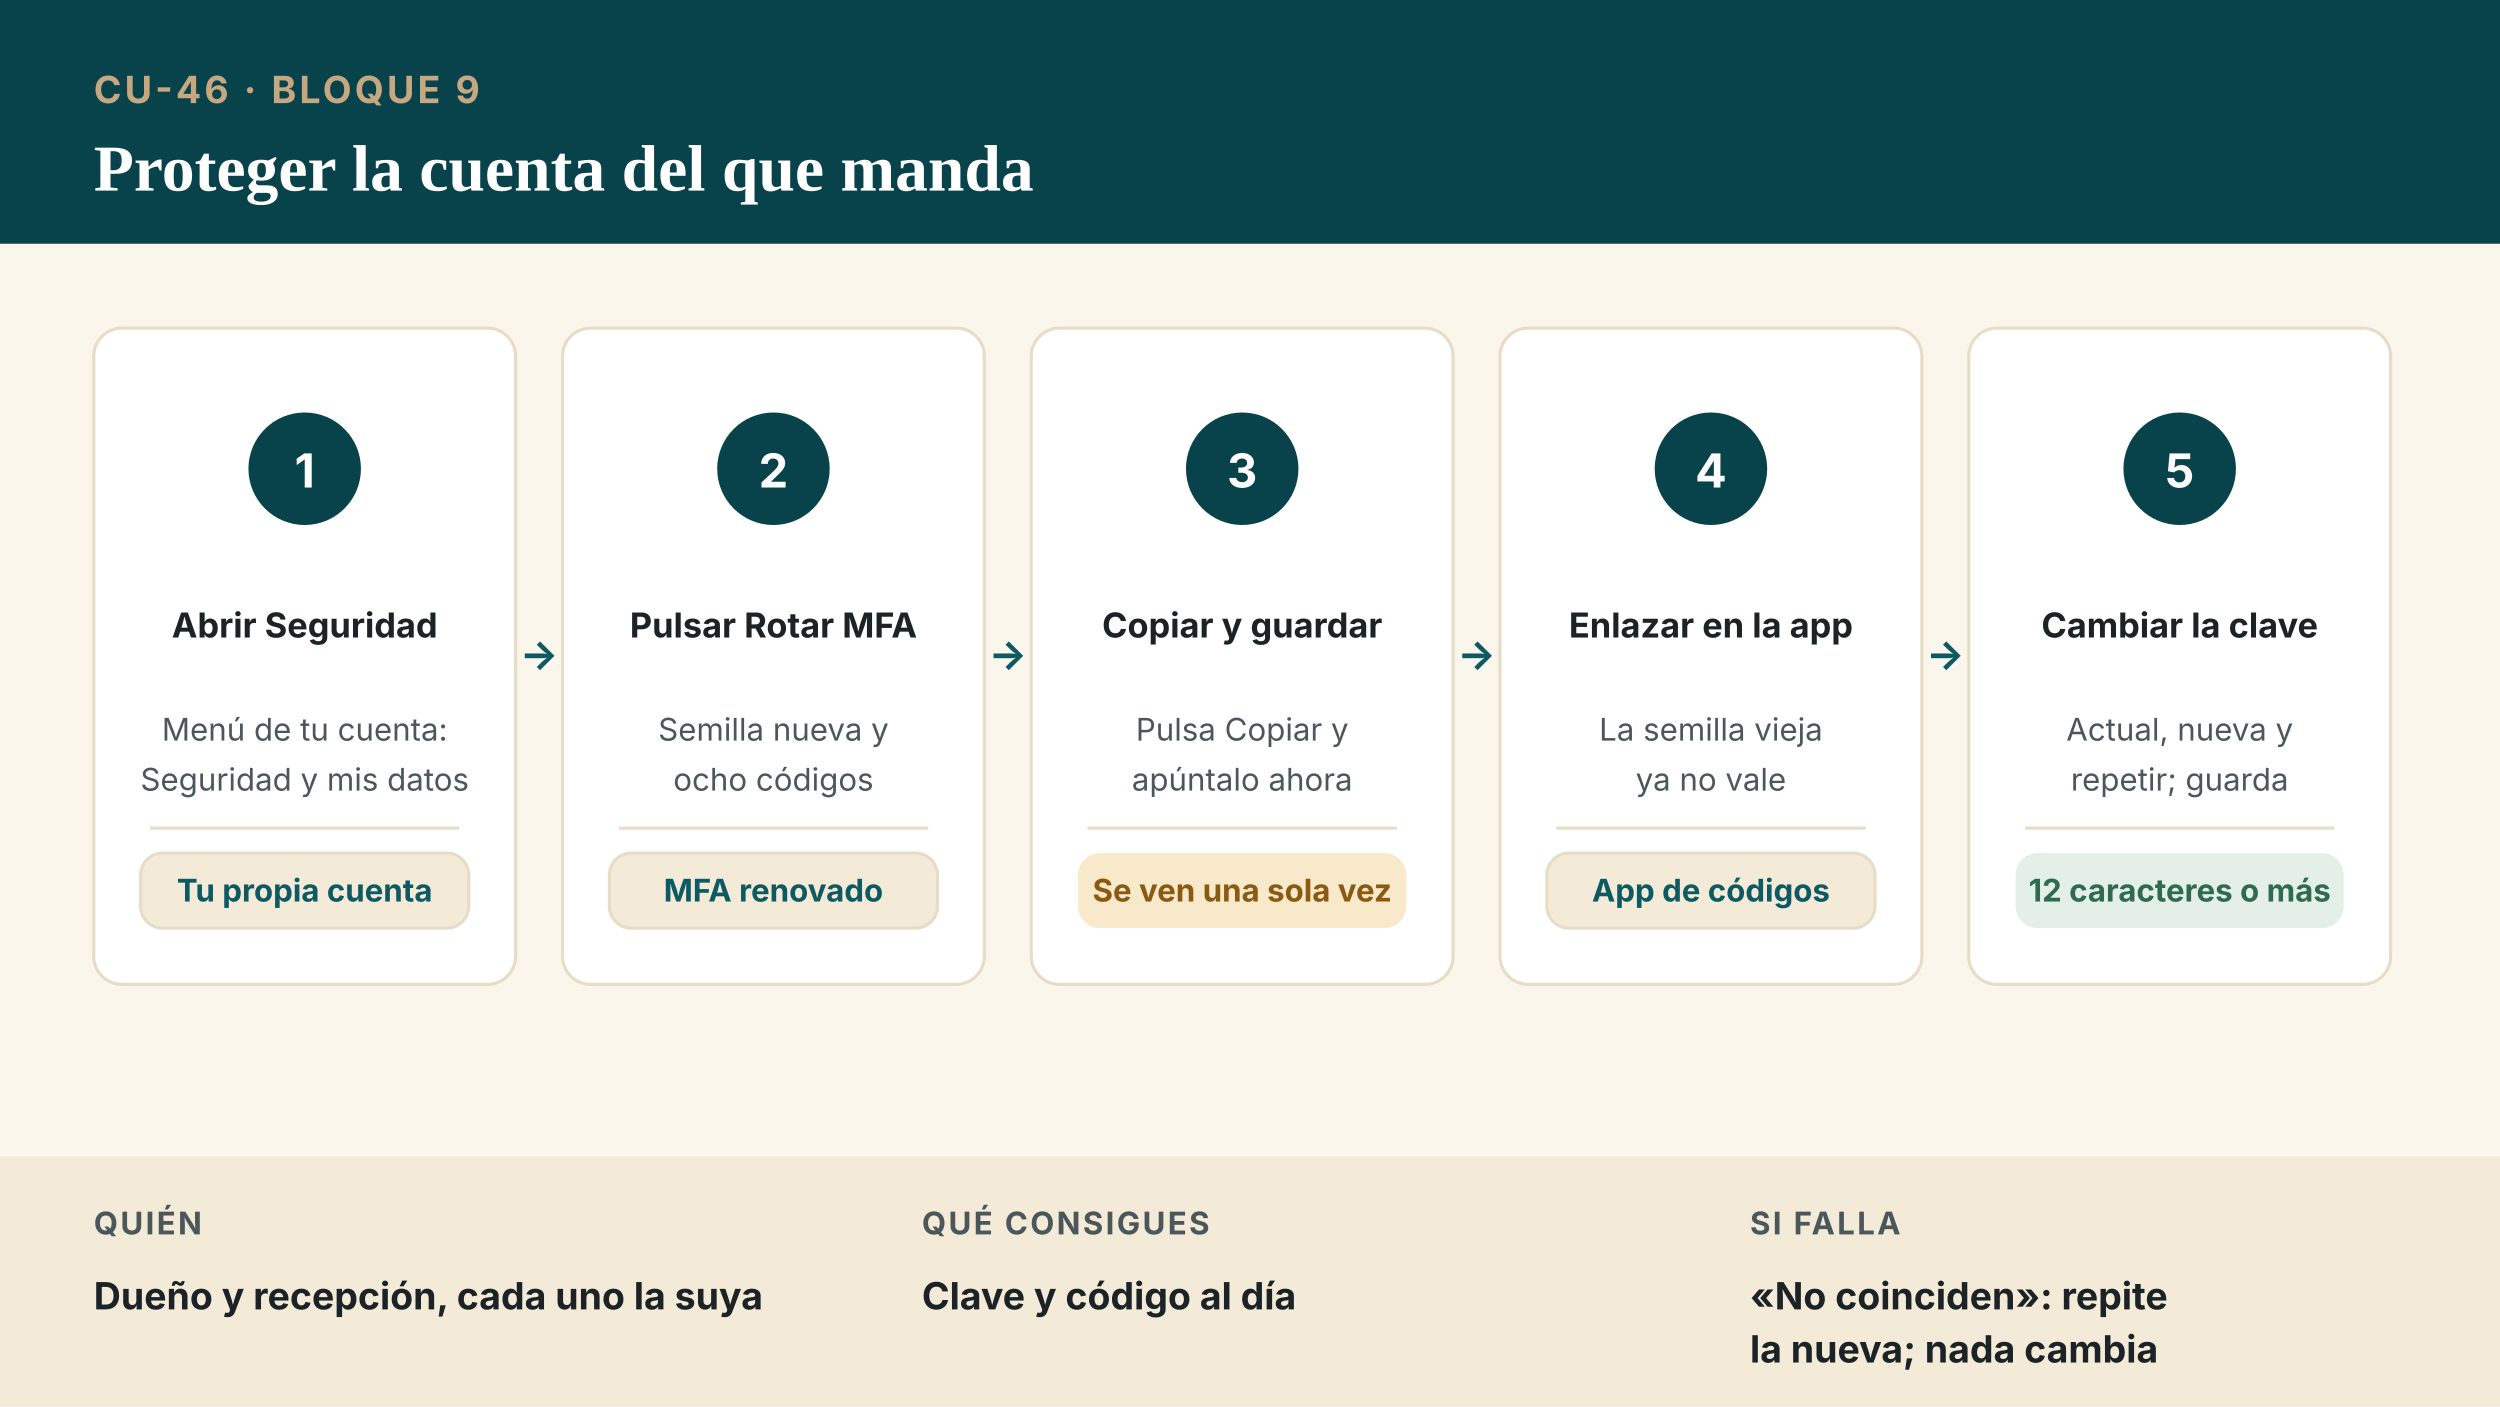
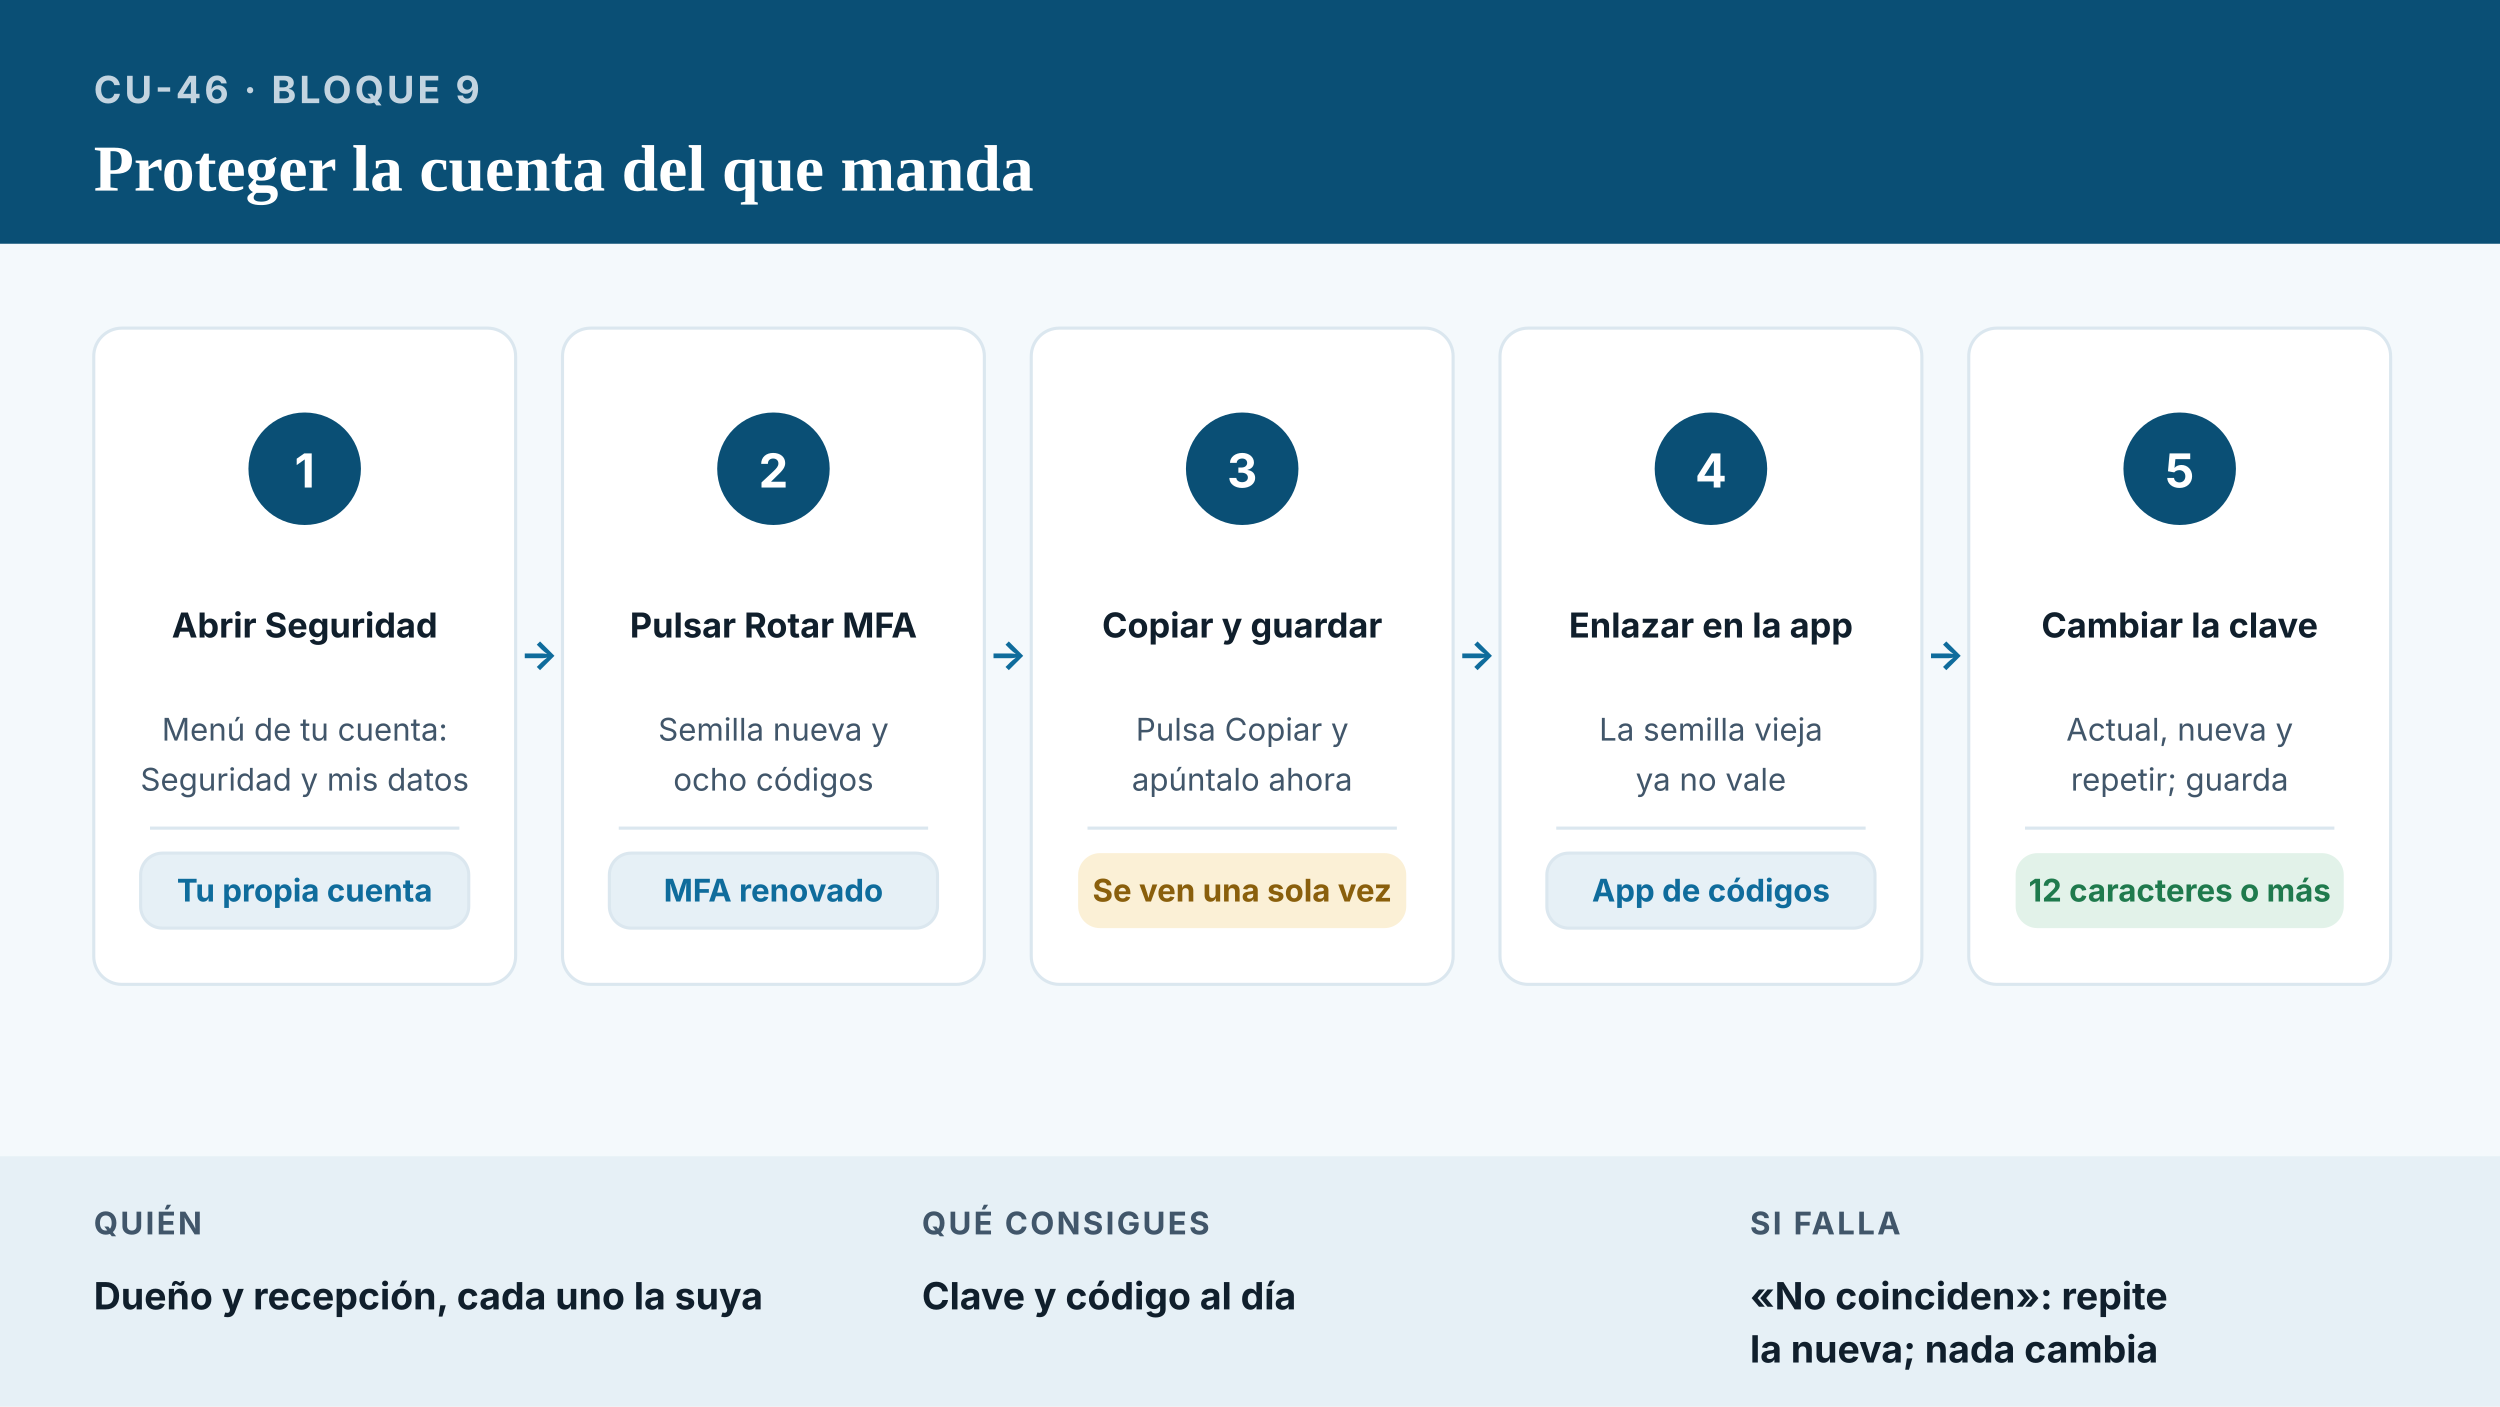
<svg xmlns="http://www.w3.org/2000/svg" viewBox="0 0 1600 900" width="1600" height="900" role="img" aria-labelledby="t d">
-   <rect width="1600" height="900" fill="#FBF6EC" />
-   <rect x="0" y="0" width="1600" height="156" fill="#08424A" />
-   <text x="60" y="66" font-family="'Hanken Grotesk', system-ui, -apple-system, 'Segoe UI', sans-serif" font-size="24" font-weight="700" fill="#C5A880" letter-spacing="2">CU-46 · BLOQUE 9</text>
+   <rect width="1600" height="900" fill="#F4F9FC" />
+   <rect x="0" y="0" width="1600" height="156" fill="#0A4F75" />
+   <text x="60" y="66" font-family="'Hanken Grotesk', system-ui, -apple-system, 'Segoe UI', sans-serif" font-size="24" font-weight="700" fill="#C3D4E0" letter-spacing="2">CU-46 · BLOQUE 9</text>
  <text x="60" y="122" font-family="Fraunces, Georgia, 'Times New Roman', serif" font-size="42" font-weight="700" fill="#FFFFFF">Proteger la cuenta del que manda</text>
-   <rect x="60" y="210" width="270" height="420" rx="18" fill="#FFFFFF" stroke="#E7DCC6" stroke-width="2" />
-   <circle cx="195" cy="300" r="36" fill="#08424A" />
+   <rect x="60" y="210" width="270" height="420" rx="18" fill="#FFFFFF" stroke="#DBE7EF" stroke-width="2" />
+   <circle cx="195" cy="300" r="36" fill="#0A4F75" />
  <text x="195" y="312" text-anchor="middle" font-family="'Hanken Grotesk', system-ui, -apple-system, 'Segoe UI', sans-serif" font-size="30" font-weight="700" fill="#FFFFFF">1</text>
-   <text x="195" y="408" text-anchor="middle" font-family="'Hanken Grotesk', system-ui, -apple-system, 'Segoe UI', sans-serif" font-size="22" font-weight="700" fill="#1B2327">Abrir Seguridad</text>
-   <text x="195" y="474" text-anchor="middle" font-family="'Hanken Grotesk', system-ui, -apple-system, 'Segoe UI', sans-serif" font-size="20" fill="#4C575C">Menú de tu cuenta:</text>
-   <text x="195" y="506" text-anchor="middle" font-family="'Hanken Grotesk', system-ui, -apple-system, 'Segoe UI', sans-serif" font-size="20" fill="#4C575C">Seguridad y mis datos</text>
-   <path d="M96 530 H294" stroke="#E7DCC6" stroke-width="2" fill="none" />
-   <rect x="90" y="546" width="210" height="48" rx="14" fill="#F3EAD8" stroke="#E7DCC6" stroke-width="2" />
-   <text x="195" y="577" text-anchor="middle" font-family="'Hanken Grotesk', system-ui, -apple-system, 'Segoe UI', sans-serif" font-size="20" font-weight="700" fill="#0E5A63">Tu propia cuenta</text>
-   <rect x="360" y="210" width="270" height="420" rx="18" fill="#FFFFFF" stroke="#E7DCC6" stroke-width="2" />
-   <circle cx="495" cy="300" r="36" fill="#08424A" />
+   <text x="195" y="408" text-anchor="middle" font-family="'Hanken Grotesk', system-ui, -apple-system, 'Segoe UI', sans-serif" font-size="22" font-weight="700" fill="#101F2C">Abrir Seguridad</text>
+   <text x="195" y="474" text-anchor="middle" font-family="'Hanken Grotesk', system-ui, -apple-system, 'Segoe UI', sans-serif" font-size="20" fill="#41566A">Menú de tu cuenta:</text>
+   <text x="195" y="506" text-anchor="middle" font-family="'Hanken Grotesk', system-ui, -apple-system, 'Segoe UI', sans-serif" font-size="20" fill="#41566A">Seguridad y mis datos</text>
+   <path d="M96 530 H294" stroke="#DBE7EF" stroke-width="2" fill="none" />
+   <rect x="90" y="546" width="210" height="48" rx="14" fill="#E6F0F6" stroke="#DBE7EF" stroke-width="2" />
+   <text x="195" y="577" text-anchor="middle" font-family="'Hanken Grotesk', system-ui, -apple-system, 'Segoe UI', sans-serif" font-size="20" font-weight="700" fill="#0F6C9C">Tu propia cuenta</text>
+   <rect x="360" y="210" width="270" height="420" rx="18" fill="#FFFFFF" stroke="#DBE7EF" stroke-width="2" />
+   <circle cx="495" cy="300" r="36" fill="#0A4F75" />
  <text x="495" y="312" text-anchor="middle" font-family="'Hanken Grotesk', system-ui, -apple-system, 'Segoe UI', sans-serif" font-size="30" font-weight="700" fill="#FFFFFF">2</text>
-   <text x="495" y="408" text-anchor="middle" font-family="'Hanken Grotesk', system-ui, -apple-system, 'Segoe UI', sans-serif" font-size="22" font-weight="700" fill="#1B2327">Pulsar Rotar MFA</text>
-   <text x="495" y="474" text-anchor="middle" font-family="'Hanken Grotesk', system-ui, -apple-system, 'Segoe UI', sans-serif" font-size="20" fill="#4C575C">Semilla nueva y</text>
-   <text x="495" y="506" text-anchor="middle" font-family="'Hanken Grotesk', system-ui, -apple-system, 'Segoe UI', sans-serif" font-size="20" fill="#4C575C">ocho códigos</text>
-   <path d="M396 530 H594" stroke="#E7DCC6" stroke-width="2" fill="none" />
-   <rect x="390" y="546" width="210" height="48" rx="14" fill="#F3EAD8" stroke="#E7DCC6" stroke-width="2" />
-   <text x="495" y="577" text-anchor="middle" font-family="'Hanken Grotesk', system-ui, -apple-system, 'Segoe UI', sans-serif" font-size="20" font-weight="700" fill="#0E5A63">MFA renovado</text>
-   <rect x="660" y="210" width="270" height="420" rx="18" fill="#FFFFFF" stroke="#E7DCC6" stroke-width="2" />
-   <circle cx="795" cy="300" r="36" fill="#08424A" />
+   <text x="495" y="408" text-anchor="middle" font-family="'Hanken Grotesk', system-ui, -apple-system, 'Segoe UI', sans-serif" font-size="22" font-weight="700" fill="#101F2C">Pulsar Rotar MFA</text>
+   <text x="495" y="474" text-anchor="middle" font-family="'Hanken Grotesk', system-ui, -apple-system, 'Segoe UI', sans-serif" font-size="20" fill="#41566A">Semilla nueva y</text>
+   <text x="495" y="506" text-anchor="middle" font-family="'Hanken Grotesk', system-ui, -apple-system, 'Segoe UI', sans-serif" font-size="20" fill="#41566A">ocho códigos</text>
+   <path d="M396 530 H594" stroke="#DBE7EF" stroke-width="2" fill="none" />
+   <rect x="390" y="546" width="210" height="48" rx="14" fill="#E6F0F6" stroke="#DBE7EF" stroke-width="2" />
+   <text x="495" y="577" text-anchor="middle" font-family="'Hanken Grotesk', system-ui, -apple-system, 'Segoe UI', sans-serif" font-size="20" font-weight="700" fill="#0F6C9C">MFA renovado</text>
+   <rect x="660" y="210" width="270" height="420" rx="18" fill="#FFFFFF" stroke="#DBE7EF" stroke-width="2" />
+   <circle cx="795" cy="300" r="36" fill="#0A4F75" />
  <text x="795" y="312" text-anchor="middle" font-family="'Hanken Grotesk', system-ui, -apple-system, 'Segoe UI', sans-serif" font-size="30" font-weight="700" fill="#FFFFFF">3</text>
-   <text x="795" y="408" text-anchor="middle" font-family="'Hanken Grotesk', system-ui, -apple-system, 'Segoe UI', sans-serif" font-size="22" font-weight="700" fill="#1B2327">Copiar y guardar</text>
-   <text x="795" y="474" text-anchor="middle" font-family="'Hanken Grotesk', system-ui, -apple-system, 'Segoe UI', sans-serif" font-size="20" fill="#4C575C">Pulsa Copiar y</text>
-   <text x="795" y="506" text-anchor="middle" font-family="'Hanken Grotesk', system-ui, -apple-system, 'Segoe UI', sans-serif" font-size="20" fill="#4C575C">apúntalo ahora</text>
-   <path d="M696 530 H894" stroke="#E7DCC6" stroke-width="2" fill="none" />
-   <rect x="690" y="546" width="210" height="48" rx="14" fill="#F7E9C9" />
-   <text x="795" y="577" text-anchor="middle" font-family="'Hanken Grotesk', system-ui, -apple-system, 'Segoe UI', sans-serif" font-size="20" font-weight="700" fill="#8A5A12">Se ven una sola vez</text>
-   <rect x="960" y="210" width="270" height="420" rx="18" fill="#FFFFFF" stroke="#E7DCC6" stroke-width="2" />
-   <circle cx="1095" cy="300" r="36" fill="#08424A" />
+   <text x="795" y="408" text-anchor="middle" font-family="'Hanken Grotesk', system-ui, -apple-system, 'Segoe UI', sans-serif" font-size="22" font-weight="700" fill="#101F2C">Copiar y guardar</text>
+   <text x="795" y="474" text-anchor="middle" font-family="'Hanken Grotesk', system-ui, -apple-system, 'Segoe UI', sans-serif" font-size="20" fill="#41566A">Pulsa Copiar y</text>
+   <text x="795" y="506" text-anchor="middle" font-family="'Hanken Grotesk', system-ui, -apple-system, 'Segoe UI', sans-serif" font-size="20" fill="#41566A">apúntalo ahora</text>
+   <path d="M696 530 H894" stroke="#DBE7EF" stroke-width="2" fill="none" />
+   <rect x="690" y="546" width="210" height="48" rx="14" fill="#FBF0D6" />
+   <text x="795" y="577" text-anchor="middle" font-family="'Hanken Grotesk', system-ui, -apple-system, 'Segoe UI', sans-serif" font-size="20" font-weight="700" fill="#8A5F0C">Se ven una sola vez</text>
+   <rect x="960" y="210" width="270" height="420" rx="18" fill="#FFFFFF" stroke="#DBE7EF" stroke-width="2" />
+   <circle cx="1095" cy="300" r="36" fill="#0A4F75" />
  <text x="1095" y="312" text-anchor="middle" font-family="'Hanken Grotesk', system-ui, -apple-system, 'Segoe UI', sans-serif" font-size="30" font-weight="700" fill="#FFFFFF">4</text>
-   <text x="1095" y="408" text-anchor="middle" font-family="'Hanken Grotesk', system-ui, -apple-system, 'Segoe UI', sans-serif" font-size="22" font-weight="700" fill="#1B2327">Enlazar en la app</text>
-   <text x="1095" y="474" text-anchor="middle" font-family="'Hanken Grotesk', system-ui, -apple-system, 'Segoe UI', sans-serif" font-size="20" fill="#4C575C">La semilla vieja</text>
-   <text x="1095" y="506" text-anchor="middle" font-family="'Hanken Grotesk', system-ui, -apple-system, 'Segoe UI', sans-serif" font-size="20" fill="#4C575C">ya no vale</text>
-   <path d="M996 530 H1194" stroke="#E7DCC6" stroke-width="2" fill="none" />
-   <rect x="990" y="546" width="210" height="48" rx="14" fill="#F3EAD8" stroke="#E7DCC6" stroke-width="2" />
-   <text x="1095" y="577" text-anchor="middle" font-family="'Hanken Grotesk', system-ui, -apple-system, 'Segoe UI', sans-serif" font-size="20" font-weight="700" fill="#0E5A63">App de códigos</text>
-   <rect x="1260" y="210" width="270" height="420" rx="18" fill="#FFFFFF" stroke="#E7DCC6" stroke-width="2" />
-   <circle cx="1395" cy="300" r="36" fill="#08424A" />
+   <text x="1095" y="408" text-anchor="middle" font-family="'Hanken Grotesk', system-ui, -apple-system, 'Segoe UI', sans-serif" font-size="22" font-weight="700" fill="#101F2C">Enlazar en la app</text>
+   <text x="1095" y="474" text-anchor="middle" font-family="'Hanken Grotesk', system-ui, -apple-system, 'Segoe UI', sans-serif" font-size="20" fill="#41566A">La semilla vieja</text>
+   <text x="1095" y="506" text-anchor="middle" font-family="'Hanken Grotesk', system-ui, -apple-system, 'Segoe UI', sans-serif" font-size="20" fill="#41566A">ya no vale</text>
+   <path d="M996 530 H1194" stroke="#DBE7EF" stroke-width="2" fill="none" />
+   <rect x="990" y="546" width="210" height="48" rx="14" fill="#E6F0F6" stroke="#DBE7EF" stroke-width="2" />
+   <text x="1095" y="577" text-anchor="middle" font-family="'Hanken Grotesk', system-ui, -apple-system, 'Segoe UI', sans-serif" font-size="20" font-weight="700" fill="#0F6C9C">App de códigos</text>
+   <rect x="1260" y="210" width="270" height="420" rx="18" fill="#FFFFFF" stroke="#DBE7EF" stroke-width="2" />
+   <circle cx="1395" cy="300" r="36" fill="#0A4F75" />
  <text x="1395" y="312" text-anchor="middle" font-family="'Hanken Grotesk', system-ui, -apple-system, 'Segoe UI', sans-serif" font-size="30" font-weight="700" fill="#FFFFFF">5</text>
-   <text x="1395" y="408" text-anchor="middle" font-family="'Hanken Grotesk', system-ui, -apple-system, 'Segoe UI', sans-serif" font-size="22" font-weight="700" fill="#1B2327">Cambiar la clave</text>
-   <text x="1395" y="474" text-anchor="middle" font-family="'Hanken Grotesk', system-ui, -apple-system, 'Segoe UI', sans-serif" font-size="20" fill="#4C575C">Actual, nueva y</text>
-   <text x="1395" y="506" text-anchor="middle" font-family="'Hanken Grotesk', system-ui, -apple-system, 'Segoe UI', sans-serif" font-size="20" fill="#4C575C">repetir; guarda</text>
-   <path d="M1296 530 H1494" stroke="#E7DCC6" stroke-width="2" fill="none" />
-   <rect x="1290" y="546" width="210" height="48" rx="14" fill="#E3EFE7" />
-   <text x="1395" y="577" text-anchor="middle" font-family="'Hanken Grotesk', system-ui, -apple-system, 'Segoe UI', sans-serif" font-size="20" font-weight="700" fill="#2F6B4F">12 caracteres o más</text>
-   <text x="345" y="428" text-anchor="middle" font-family="'Hanken Grotesk', system-ui, -apple-system, 'Segoe UI', sans-serif" font-size="26" font-weight="700" fill="#0E5A63">→</text>
-   <text x="645" y="428" text-anchor="middle" font-family="'Hanken Grotesk', system-ui, -apple-system, 'Segoe UI', sans-serif" font-size="26" font-weight="700" fill="#0E5A63">→</text>
-   <text x="945" y="428" text-anchor="middle" font-family="'Hanken Grotesk', system-ui, -apple-system, 'Segoe UI', sans-serif" font-size="26" font-weight="700" fill="#0E5A63">→</text>
-   <text x="1245" y="428" text-anchor="middle" font-family="'Hanken Grotesk', system-ui, -apple-system, 'Segoe UI', sans-serif" font-size="26" font-weight="700" fill="#0E5A63">→</text>
-   <rect x="0" y="740" width="1600" height="160" fill="#F3EAD8" />
-   <text x="60" y="790" font-family="'Hanken Grotesk', system-ui, -apple-system, 'Segoe UI', sans-serif" font-size="20" font-weight="700" fill="#4C575C" letter-spacing="1.5">QUIÉN</text>
-   <text x="60" y="838" font-family="'Hanken Grotesk', system-ui, -apple-system, 'Segoe UI', sans-serif" font-size="24" font-weight="700" fill="#1B2327">Dueño y recepción, cada uno la suya</text>
-   <text x="590" y="790" font-family="'Hanken Grotesk', system-ui, -apple-system, 'Segoe UI', sans-serif" font-size="20" font-weight="700" fill="#4C575C" letter-spacing="1.5">QUÉ CONSIGUES</text>
-   <text x="590" y="838" font-family="'Hanken Grotesk', system-ui, -apple-system, 'Segoe UI', sans-serif" font-size="24" font-weight="700" fill="#1B2327">Clave y código al día</text>
-   <text x="1120" y="790" font-family="'Hanken Grotesk', system-ui, -apple-system, 'Segoe UI', sans-serif" font-size="20" font-weight="700" fill="#4C575C" letter-spacing="1.5">SI FALLA</text>
-   <text x="1120" y="838" font-family="'Hanken Grotesk', system-ui, -apple-system, 'Segoe UI', sans-serif" font-size="24" font-weight="700" fill="#1B2327">«No coinciden»: repite</text>
-   <text x="1120" y="872" font-family="'Hanken Grotesk', system-ui, -apple-system, 'Segoe UI', sans-serif" font-size="24" font-weight="700" fill="#1B2327">la nueva; nada cambia</text>
+   <text x="1395" y="408" text-anchor="middle" font-family="'Hanken Grotesk', system-ui, -apple-system, 'Segoe UI', sans-serif" font-size="22" font-weight="700" fill="#101F2C">Cambiar la clave</text>
+   <text x="1395" y="474" text-anchor="middle" font-family="'Hanken Grotesk', system-ui, -apple-system, 'Segoe UI', sans-serif" font-size="20" fill="#41566A">Actual, nueva y</text>
+   <text x="1395" y="506" text-anchor="middle" font-family="'Hanken Grotesk', system-ui, -apple-system, 'Segoe UI', sans-serif" font-size="20" fill="#41566A">repetir; guarda</text>
+   <path d="M1296 530 H1494" stroke="#DBE7EF" stroke-width="2" fill="none" />
+   <rect x="1290" y="546" width="210" height="48" rx="14" fill="#E2F2E9" />
+   <text x="1395" y="577" text-anchor="middle" font-family="'Hanken Grotesk', system-ui, -apple-system, 'Segoe UI', sans-serif" font-size="20" font-weight="700" fill="#1F7A4D">12 caracteres o más</text>
+   <text x="345" y="428" text-anchor="middle" font-family="'Hanken Grotesk', system-ui, -apple-system, 'Segoe UI', sans-serif" font-size="26" font-weight="700" fill="#0F6C9C">→</text>
+   <text x="645" y="428" text-anchor="middle" font-family="'Hanken Grotesk', system-ui, -apple-system, 'Segoe UI', sans-serif" font-size="26" font-weight="700" fill="#0F6C9C">→</text>
+   <text x="945" y="428" text-anchor="middle" font-family="'Hanken Grotesk', system-ui, -apple-system, 'Segoe UI', sans-serif" font-size="26" font-weight="700" fill="#0F6C9C">→</text>
+   <text x="1245" y="428" text-anchor="middle" font-family="'Hanken Grotesk', system-ui, -apple-system, 'Segoe UI', sans-serif" font-size="26" font-weight="700" fill="#0F6C9C">→</text>
+   <rect x="0" y="740" width="1600" height="160" fill="#E6F0F6" />
+   <text x="60" y="790" font-family="'Hanken Grotesk', system-ui, -apple-system, 'Segoe UI', sans-serif" font-size="20" font-weight="700" fill="#41566A" letter-spacing="1.5">QUIÉN</text>
+   <text x="60" y="838" font-family="'Hanken Grotesk', system-ui, -apple-system, 'Segoe UI', sans-serif" font-size="24" font-weight="700" fill="#101F2C">Dueño y recepción, cada uno la suya</text>
+   <text x="590" y="790" font-family="'Hanken Grotesk', system-ui, -apple-system, 'Segoe UI', sans-serif" font-size="20" font-weight="700" fill="#41566A" letter-spacing="1.5">QUÉ CONSIGUES</text>
+   <text x="590" y="838" font-family="'Hanken Grotesk', system-ui, -apple-system, 'Segoe UI', sans-serif" font-size="24" font-weight="700" fill="#101F2C">Clave y código al día</text>
+   <text x="1120" y="790" font-family="'Hanken Grotesk', system-ui, -apple-system, 'Segoe UI', sans-serif" font-size="20" font-weight="700" fill="#41566A" letter-spacing="1.5">SI FALLA</text>
+   <text x="1120" y="838" font-family="'Hanken Grotesk', system-ui, -apple-system, 'Segoe UI', sans-serif" font-size="24" font-weight="700" fill="#101F2C">«No coinciden»: repite</text>
+   <text x="1120" y="872" font-family="'Hanken Grotesk', system-ui, -apple-system, 'Segoe UI', sans-serif" font-size="24" font-weight="700" fill="#101F2C">la nueva; nada cambia</text>
</svg>
